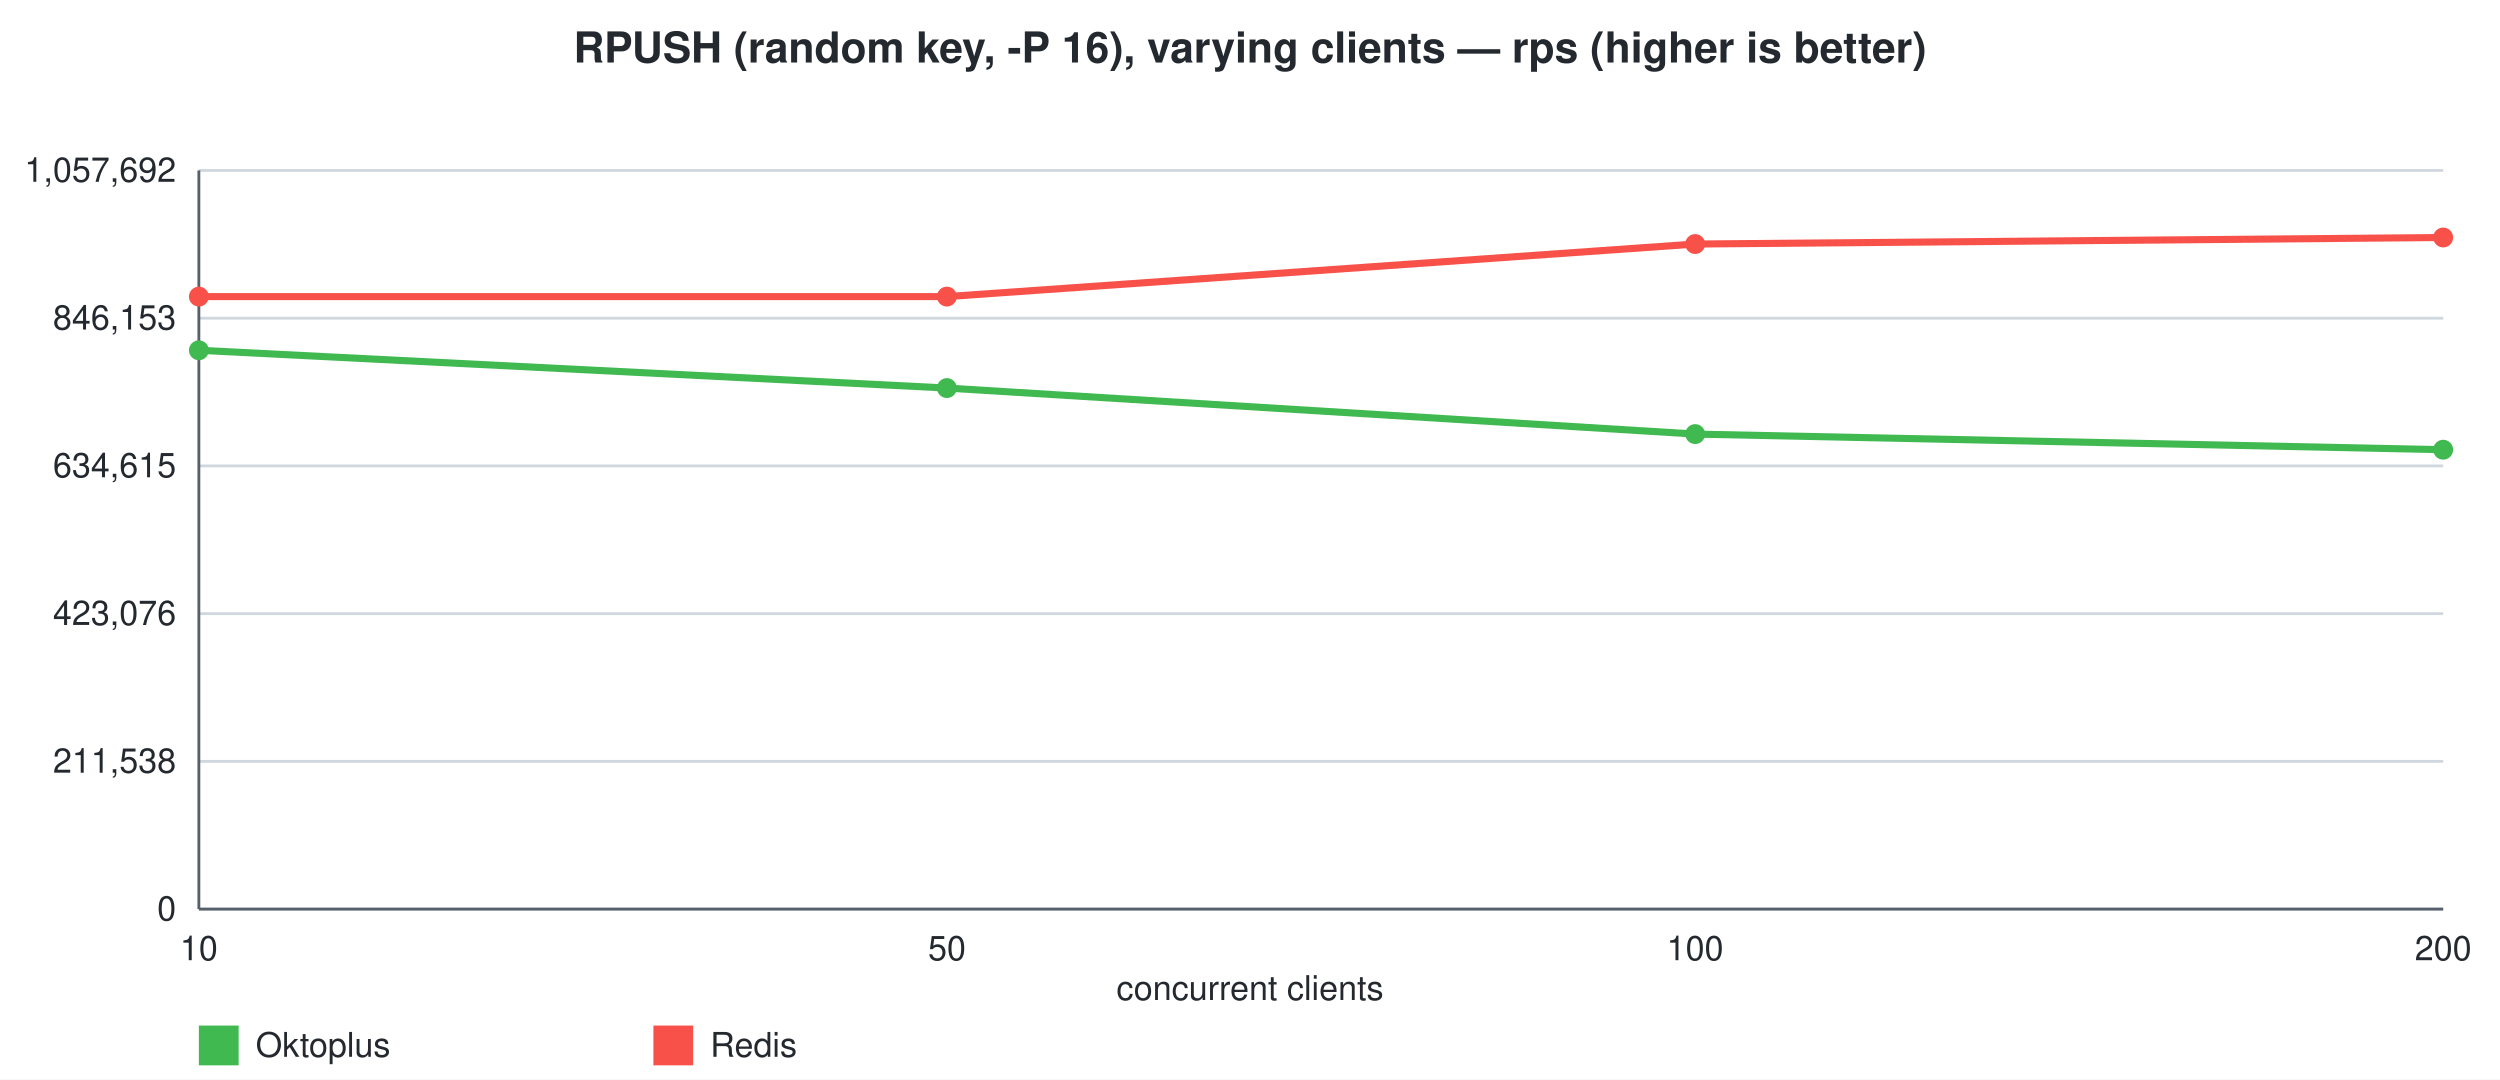
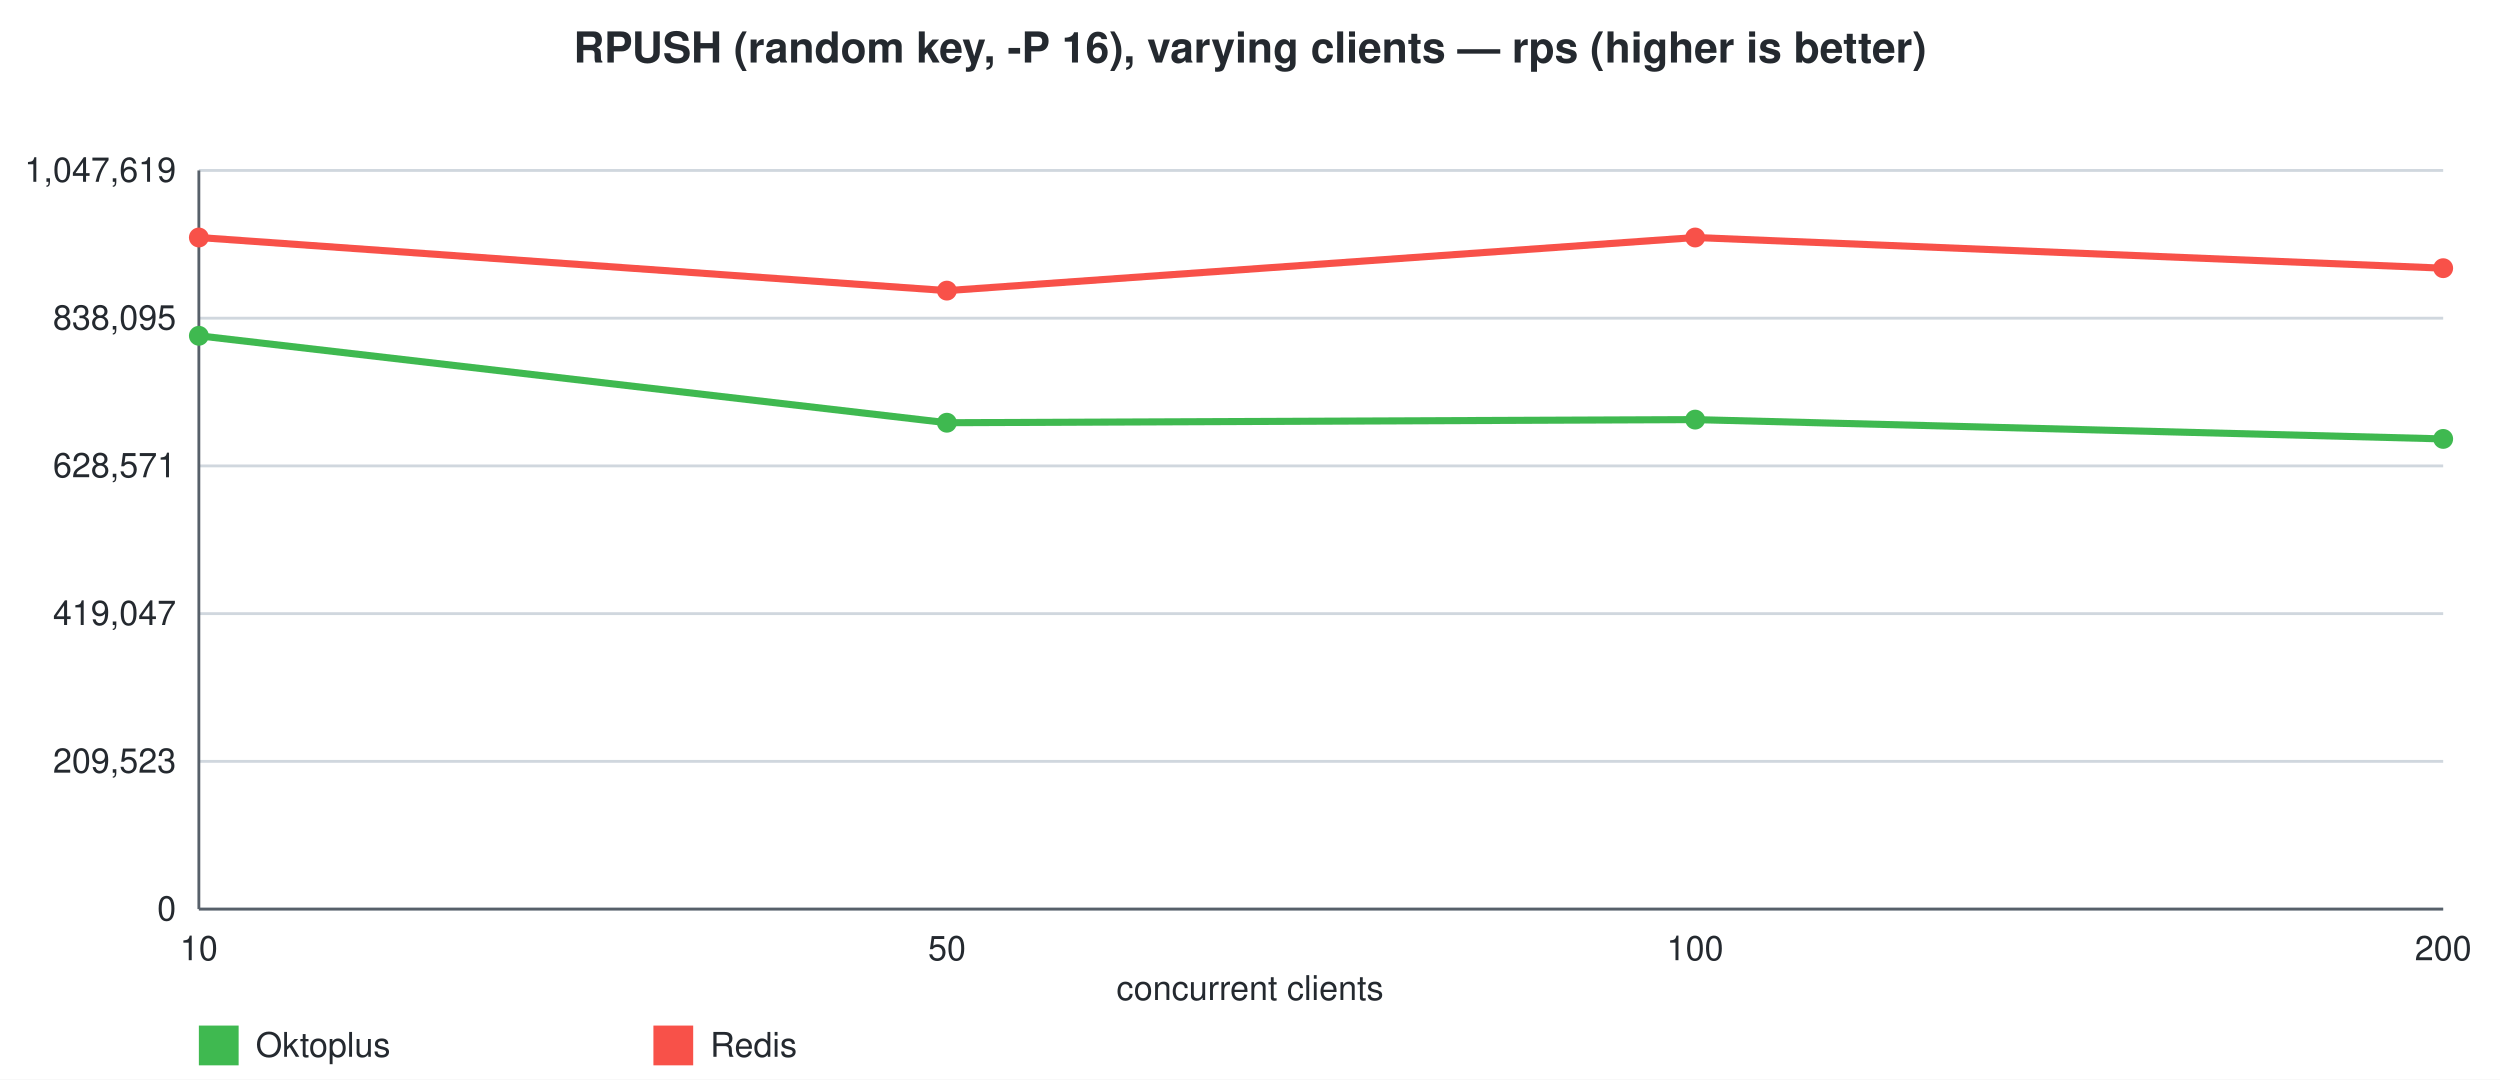
<svg xmlns="http://www.w3.org/2000/svg" width="880" height="380" viewBox="0 0 880 380" font-family="-apple-system, Segoe UI, Helvetica, Arial, sans-serif" font-size="12">
  <rect width="880" height="380" fill="#ffffff" />
  <text x="440.0" y="22" text-anchor="middle" fill="#24292f" font-size="15" font-weight="600">RPUSH (random key, -P 16), varying clients — rps (higher is better)</text>
  <line x1="70" y1="320.0" x2="860" y2="320.0" stroke="#d0d7de" stroke-width="1" />
  <text x="62" y="324.0" text-anchor="end" fill="#24292f">0</text>
  <line x1="70" y1="268.0" x2="860" y2="268.0" stroke="#d0d7de" stroke-width="1" />
-   <text x="62" y="272.0" text-anchor="end" fill="#24292f">211,538</text>
+   <text x="62" y="272.0" text-anchor="end" fill="#24292f">209,523</text>
  <line x1="70" y1="216.0" x2="860" y2="216.0" stroke="#d0d7de" stroke-width="1" />
-   <text x="62" y="220.0" text-anchor="end" fill="#24292f">423,076</text>
+   <text x="62" y="220.0" text-anchor="end" fill="#24292f">419,047</text>
  <line x1="70" y1="164.0" x2="860" y2="164.0" stroke="#d0d7de" stroke-width="1" />
-   <text x="62" y="168.0" text-anchor="end" fill="#24292f">634,615</text>
+   <text x="62" y="168.0" text-anchor="end" fill="#24292f">628,571</text>
  <line x1="70" y1="112" x2="860" y2="112" stroke="#d0d7de" stroke-width="1" />
-   <text x="62" y="116" text-anchor="end" fill="#24292f">846,153</text>
-   <line x1="70" y1="60.0" x2="860" y2="60.0" stroke="#d0d7de" stroke-width="1" />
-   <text x="62" y="64.0" text-anchor="end" fill="#24292f">1,057,692</text>
+   <text x="62" y="116" text-anchor="end" fill="#24292f">838,095</text>
+   <line x1="70" y1="60" x2="860" y2="60" stroke="#d0d7de" stroke-width="1" />
+   <text x="62" y="64" text-anchor="end" fill="#24292f">1,047,619</text>
  <line x1="70" y1="60" x2="70" y2="320" stroke="#57606a" stroke-width="1" />
  <line x1="70" y1="320" x2="860" y2="320" stroke="#57606a" stroke-width="1" />
  <text x="70.0" y="338" text-anchor="middle" fill="#24292f">10</text>
  <text x="333.333" y="338" text-anchor="middle" fill="#24292f">50</text>
  <text x="596.667" y="338" text-anchor="middle" fill="#24292f">100</text>
  <text x="860.0" y="338" text-anchor="middle" fill="#24292f">200</text>
  <text x="440.0" y="352" text-anchor="middle" fill="#24292f">concurrent clients</text>
-   <polyline fill="none" stroke="#3fb950" stroke-width="2.5" points="70.0,123.3 333.3,136.6 596.7,152.8 860.0,158.3" />
-   <circle cx="70.0" cy="123.3" r="3.5" fill="#3fb950" />
-   <circle cx="333.3" cy="136.6" r="3.5" fill="#3fb950" />
-   <circle cx="596.7" cy="152.8" r="3.5" fill="#3fb950" />
-   <circle cx="860.0" cy="158.3" r="3.5" fill="#3fb950" />
-   <polyline fill="none" stroke="#f85149" stroke-width="2.5" points="70.0,104.4 333.3,104.4 596.7,85.9 860.0,83.6" />
-   <circle cx="70.0" cy="104.4" r="3.5" fill="#f85149" />
-   <circle cx="333.3" cy="104.4" r="3.5" fill="#f85149" />
-   <circle cx="596.7" cy="85.9" r="3.5" fill="#f85149" />
-   <circle cx="860.0" cy="83.6" r="3.5" fill="#f85149" />
+   <polyline fill="none" stroke="#3fb950" stroke-width="2.5" points="70.0,118.2 333.3,148.8 596.7,147.7 860.0,154.5" />
+   <circle cx="70.0" cy="118.2" r="3.5" fill="#3fb950" />
+   <circle cx="333.3" cy="148.8" r="3.5" fill="#3fb950" />
+   <circle cx="596.7" cy="147.7" r="3.5" fill="#3fb950" />
+   <circle cx="860.0" cy="154.5" r="3.5" fill="#3fb950" />
+   <polyline fill="none" stroke="#f85149" stroke-width="2.5" points="70.0,83.6 333.3,102.3 596.7,83.6 860.0,94.4" />
+   <circle cx="70.0" cy="83.6" r="3.5" fill="#f85149" />
+   <circle cx="333.3" cy="102.3" r="3.5" fill="#f85149" />
+   <circle cx="596.7" cy="83.6" r="3.5" fill="#f85149" />
+   <circle cx="860.0" cy="94.4" r="3.5" fill="#f85149" />
  <rect x="70" y="361" width="14" height="14" fill="#3fb950" />
  <text x="90" y="372" fill="#24292f">Oktoplus</text>
  <rect x="230" y="361" width="14" height="14" fill="#f85149" />
  <text x="250" y="372" fill="#24292f">Redis</text>
</svg>
